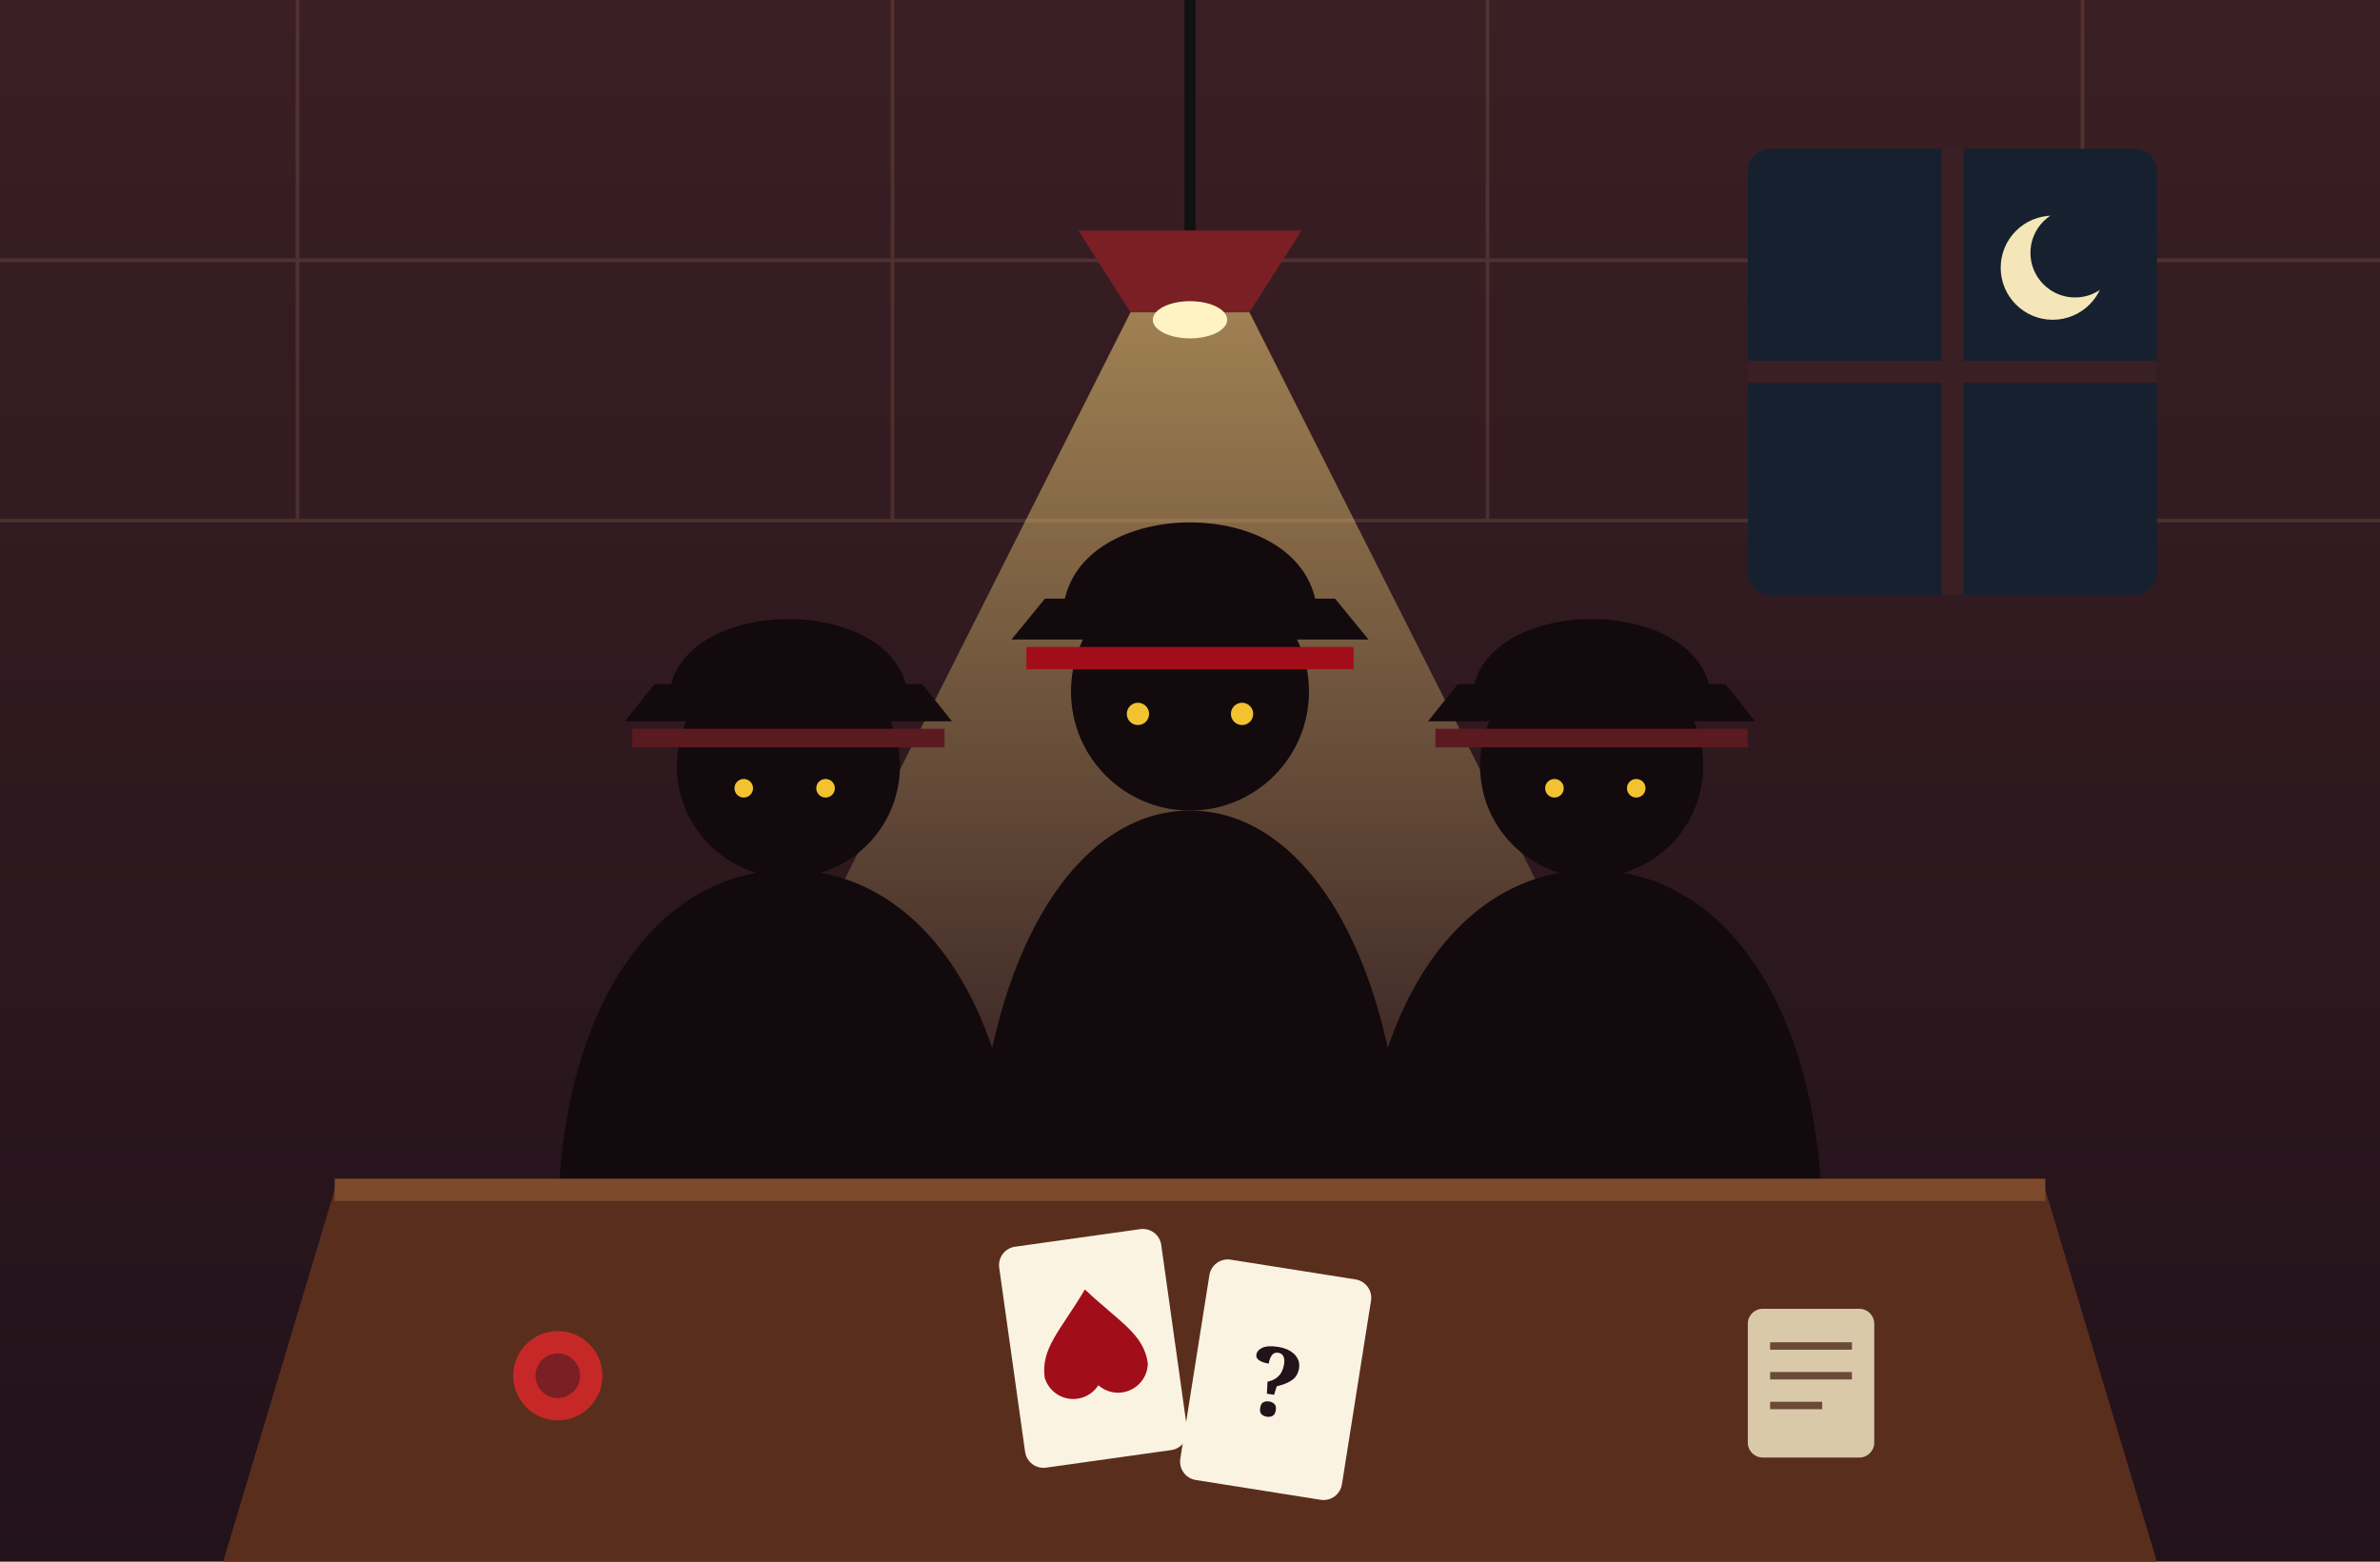
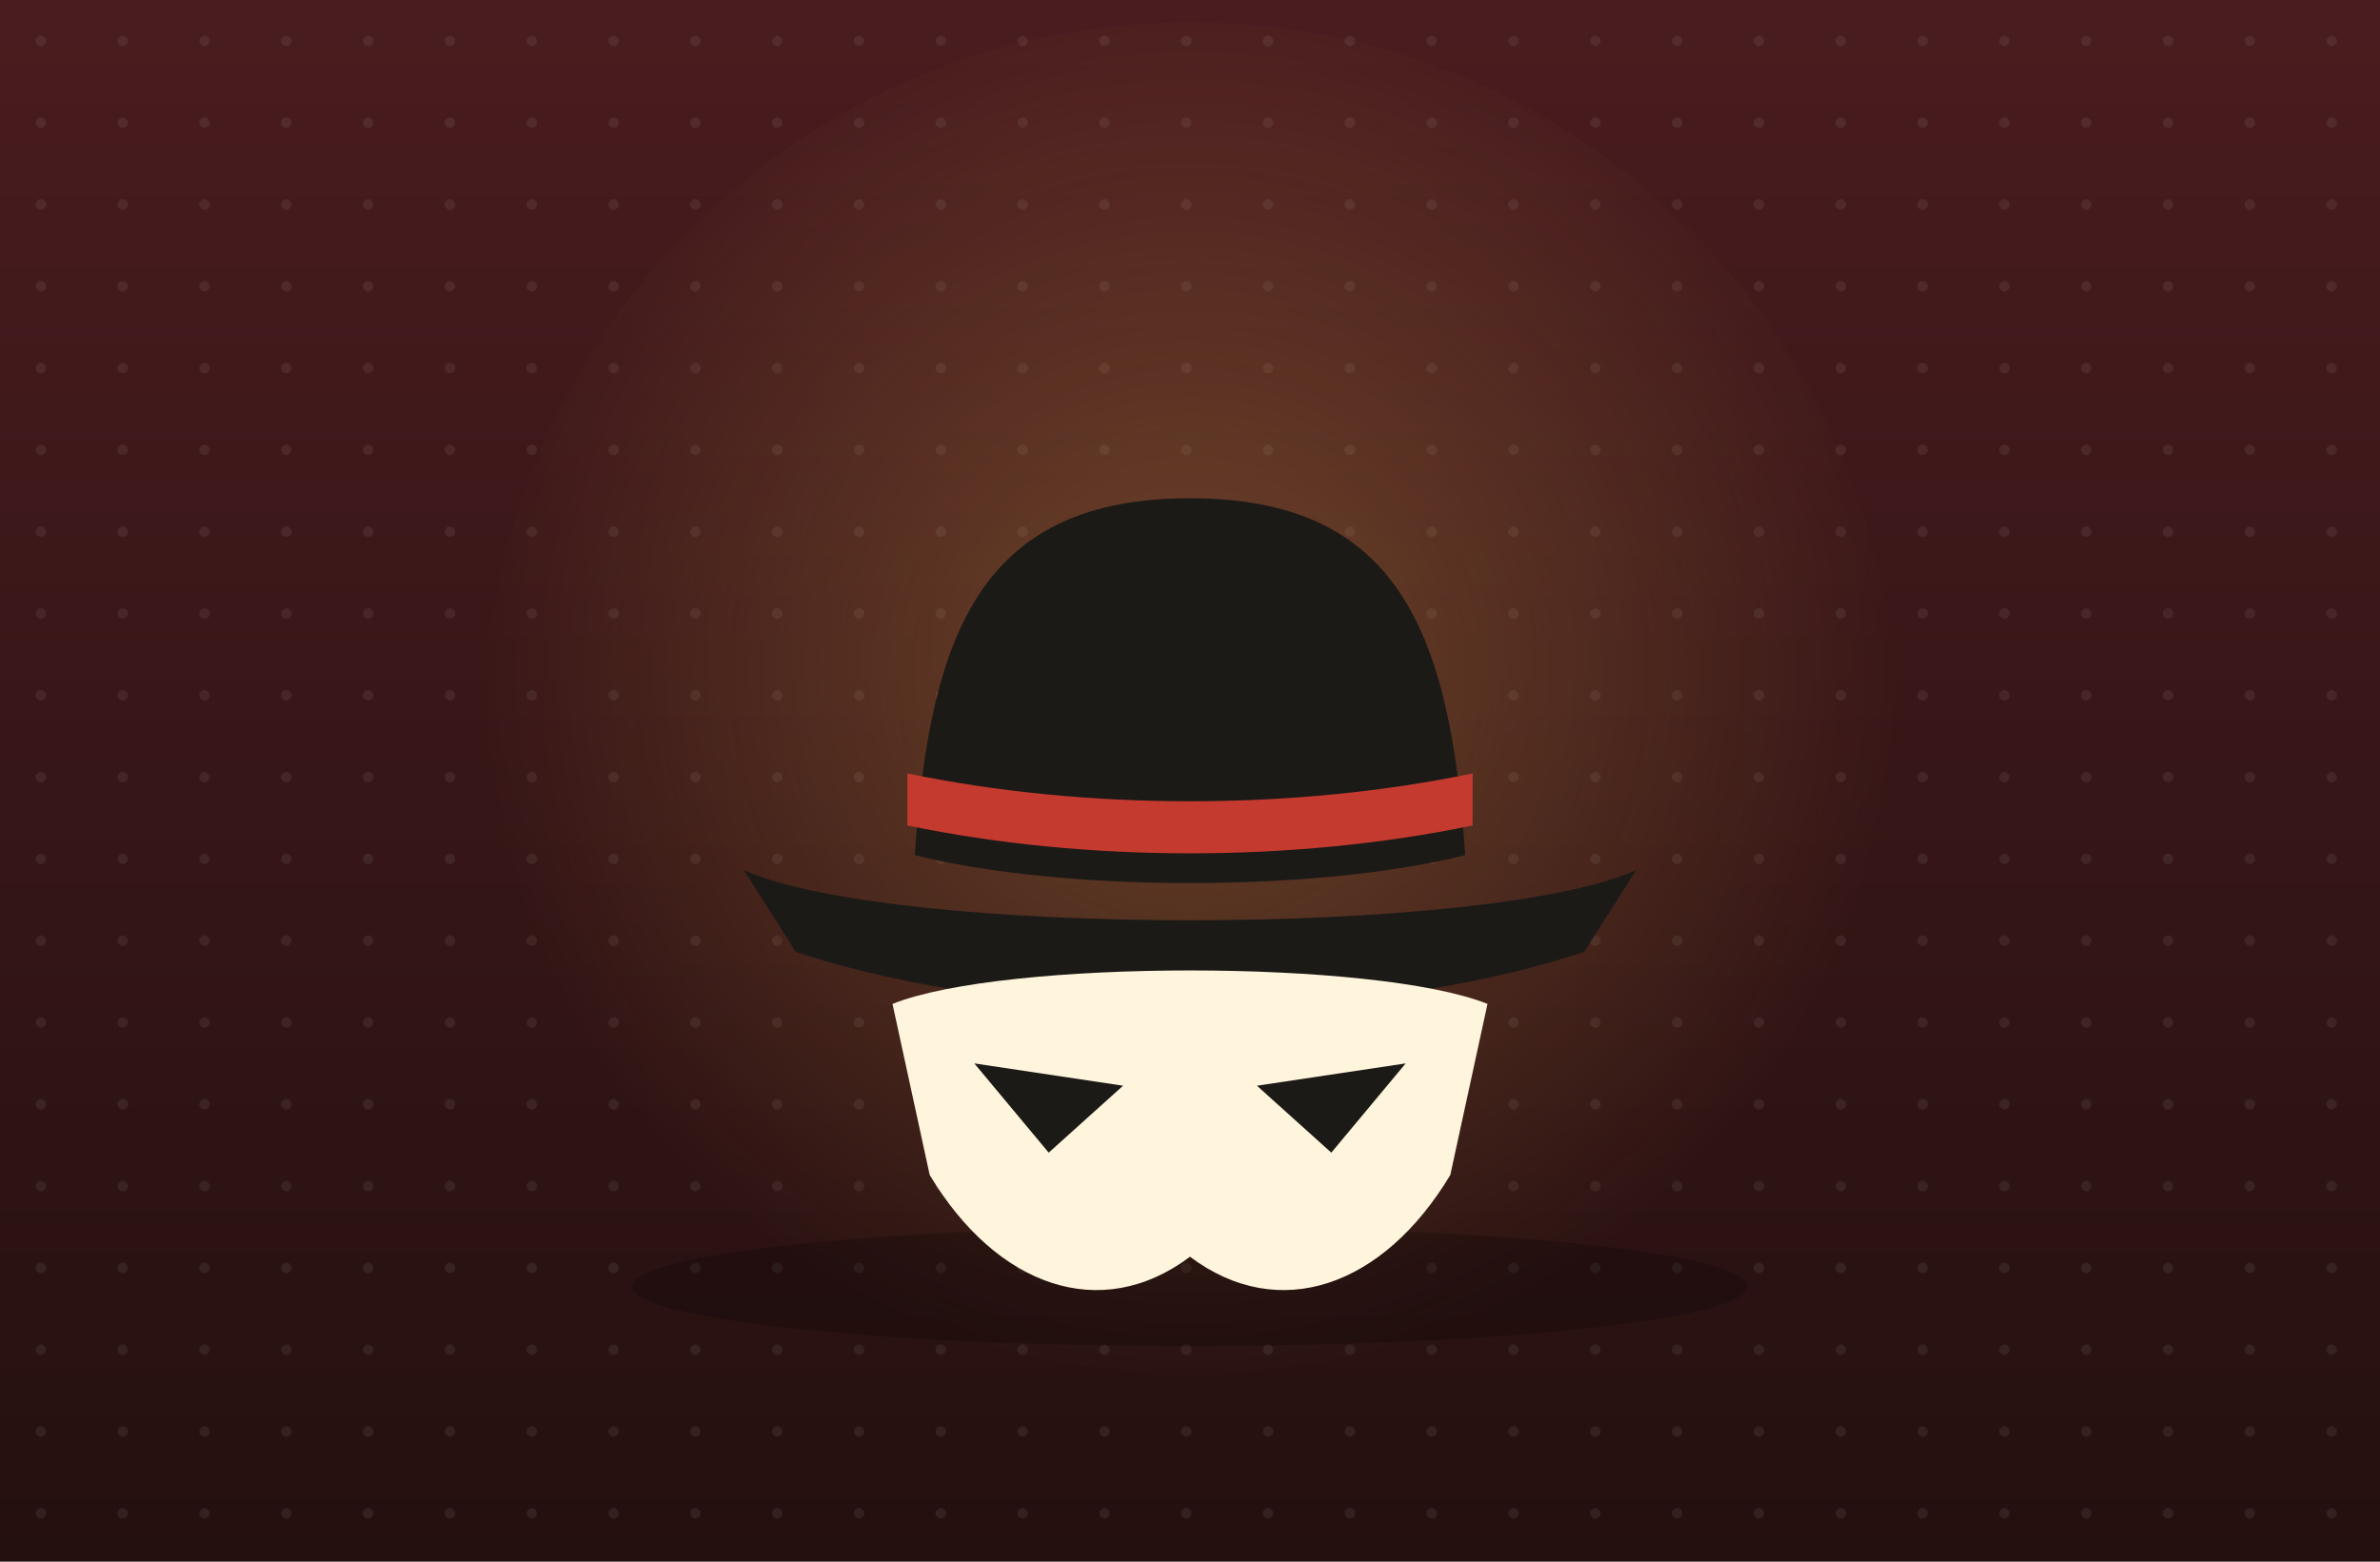
<svg xmlns="http://www.w3.org/2000/svg" viewBox="0 0 640 420">
  <defs>
-     <linearGradient id="wall" x1="0" y1="0" x2="0" y2="1">
-       <stop offset="0" stop-color="#3a1f24" />
-       <stop offset="1" stop-color="#22121a" />
+     <linearGradient id="b" x1="0" y1="0" x2="0" y2="1">
+       <stop offset="0" stop-color="#4a1c1f" />
+       <stop offset="1" stop-color="#24100f" />
    </linearGradient>
-     <linearGradient id="beam" x1="0" y1="0" x2="0" y2="1">
-       <stop offset="0" stop-color="#f6d27a" stop-opacity=".55" />
-       <stop offset="1" stop-color="#f6d27a" stop-opacity="0" />
-     </linearGradient>
+     <radialGradient id="h" cx=".5" cy=".46" r=".5">
+       <stop offset="0" stop-color="#d6a14a" stop-opacity=".32" />
+       <stop offset="1" stop-color="#d6a14a" stop-opacity="0" />
+     </radialGradient>
+     <pattern id="p" width="22" height="22" patternUnits="userSpaceOnUse">
+       <circle cx="11" cy="11" r="1.4" fill="#fff" fill-opacity=".07" />
+     </pattern>
  </defs>
-   <rect width="640" height="420" fill="url(#wall)" />
-   <g opacity=".18" stroke="#c98a6b">
-     <path d="M0 70h640M0 140h640" />
-     <path d="M80 0v140M240 0v140M400 0v140M560 0v140" />
+   <rect width="640" height="420" fill="url(#b)" />
+   <rect width="640" height="420" fill="url(#p)" />
+   <circle cx="320" cy="196" r="190" fill="url(#h)" />
+   <ellipse cx="320" cy="346" rx="150" ry="16" fill="#000" fill-opacity=".22" />
+   <g transform="translate(320 200)">
+     <path d="M-120 34c40 18 200 18 240 0l-14 22c-60 20-152 20-212 0Z" fill="#1c1a17" />
+     <path d="M-74 30c4-60 18-96 74-96s70 36 74 96c-40 10-108 10-148 0Z" fill="#1c1a17" />
+     <path d="M-76 8c48 10 104 10 152 0v14c-48 10-104 10-152 0Z" fill="#c43a2f" />
+     <path d="M-80 70c30-12 130-12 160 0l-10 46c-18 30-46 40-70 22-24 18-52 8-70-22Z" fill="#fff4dc" />
+     <path d="M-58 86l40 6-20 18Zm116 0-40 6 20 18Z" fill="#1c1a17" />
  </g>
-   <rect x="470" y="40" width="110" height="120" rx="6" fill="#16202f" />
-   <path d="M525 40v120M470 100h110" stroke="#3a1f24" stroke-width="6" />
-   <circle cx="552" cy="72" r="14" fill="#f4e6b8" />
-   <circle cx="558" cy="68" r="12" fill="#16202f" />
-   <path d="M320 0v62" stroke="#111" stroke-width="3" />
-   <path d="M290 62h60l-14 22h-32Z" fill="#7a1f24" />
-   <path d="M304 84 180 330h280L336 84Z" fill="url(#beam)" />
-   <ellipse cx="320" cy="86" rx="10" ry="5" fill="#fff3c4" />
-   <g fill="#120a0d">
-     <path d="M150 330c0-58 26-96 62-96s62 38 62 96Z" />
-     <circle cx="212" cy="206" r="30" />
-     <path d="M168 194h88l-8-10h-72Z" />
-     <path d="M180 186c4-26 60-26 64 0Z" />
-     <path d="M366 330c0-58 26-96 62-96s62 38 62 96Z" />
-     <circle cx="428" cy="206" r="30" />
-     <path d="M384 194h88l-8-10h-72Z" />
-     <path d="M396 186c4-26 60-26 64 0Z" />
-     <path d="M262 330c0-70 26-112 58-112s58 42 58 112Z" />
-     <circle cx="320" cy="186" r="32" />
-     <path d="M272 172h96l-9-11h-78Z" />
-     <path d="M286 163c4-30 64-30 68 0Z" />
-   </g>
-   <rect x="276" y="174" width="88" height="6" fill="#a10e19" />
-   <rect x="170" y="196" width="84" height="5" fill="#5a1a20" />
-   <rect x="386" y="196" width="84" height="5" fill="#5a1a20" />
-   <g fill="#f2c230">
-     <circle cx="306" cy="192" r="3" />
-     <circle cx="334" cy="192" r="3" />
-     <circle cx="200" cy="212" r="2.5" />
-     <circle cx="222" cy="212" r="2.5" />
-     <circle cx="418" cy="212" r="2.5" />
-     <circle cx="440" cy="212" r="2.5" />
-   </g>
-   <path d="M90 320h460l30 100H60Z" fill="#5a2e1d" />
-   <path d="M90 320h460" stroke="#7d4a2c" stroke-width="6" />
-   <g transform="translate(268 336) rotate(-8)">
-     <rect width="44" height="60" rx="5" fill="#fbf3e2" />
-     <path d="M22 14c-8 10-14 14-14 22a8 8 0 0 0 14 4 8 8 0 0 0 14-4c0-8-6-12-14-22Z" fill="#a10e19" />
-   </g>
-   <g transform="translate(326 338) rotate(9)">
-     <rect width="44" height="60" rx="5" fill="#fbf3e2" />
-     <text x="22" y="40" text-anchor="middle" font-family="Georgia,serif" font-size="26" font-weight="700" fill="#22121a">?</text>
-   </g>
-   <g transform="translate(470 352)">
-     <rect width="34" height="40" rx="4" fill="#d9c9a8" />
-     <path d="M6 10h22M6 18h22M6 26h14" stroke="#6b4a3a" stroke-width="2" />
-   </g>
-   <circle cx="150" cy="370" r="12" fill="#c62828" />
-   <circle cx="150" cy="370" r="6" fill="#7a1f24" />
</svg>
